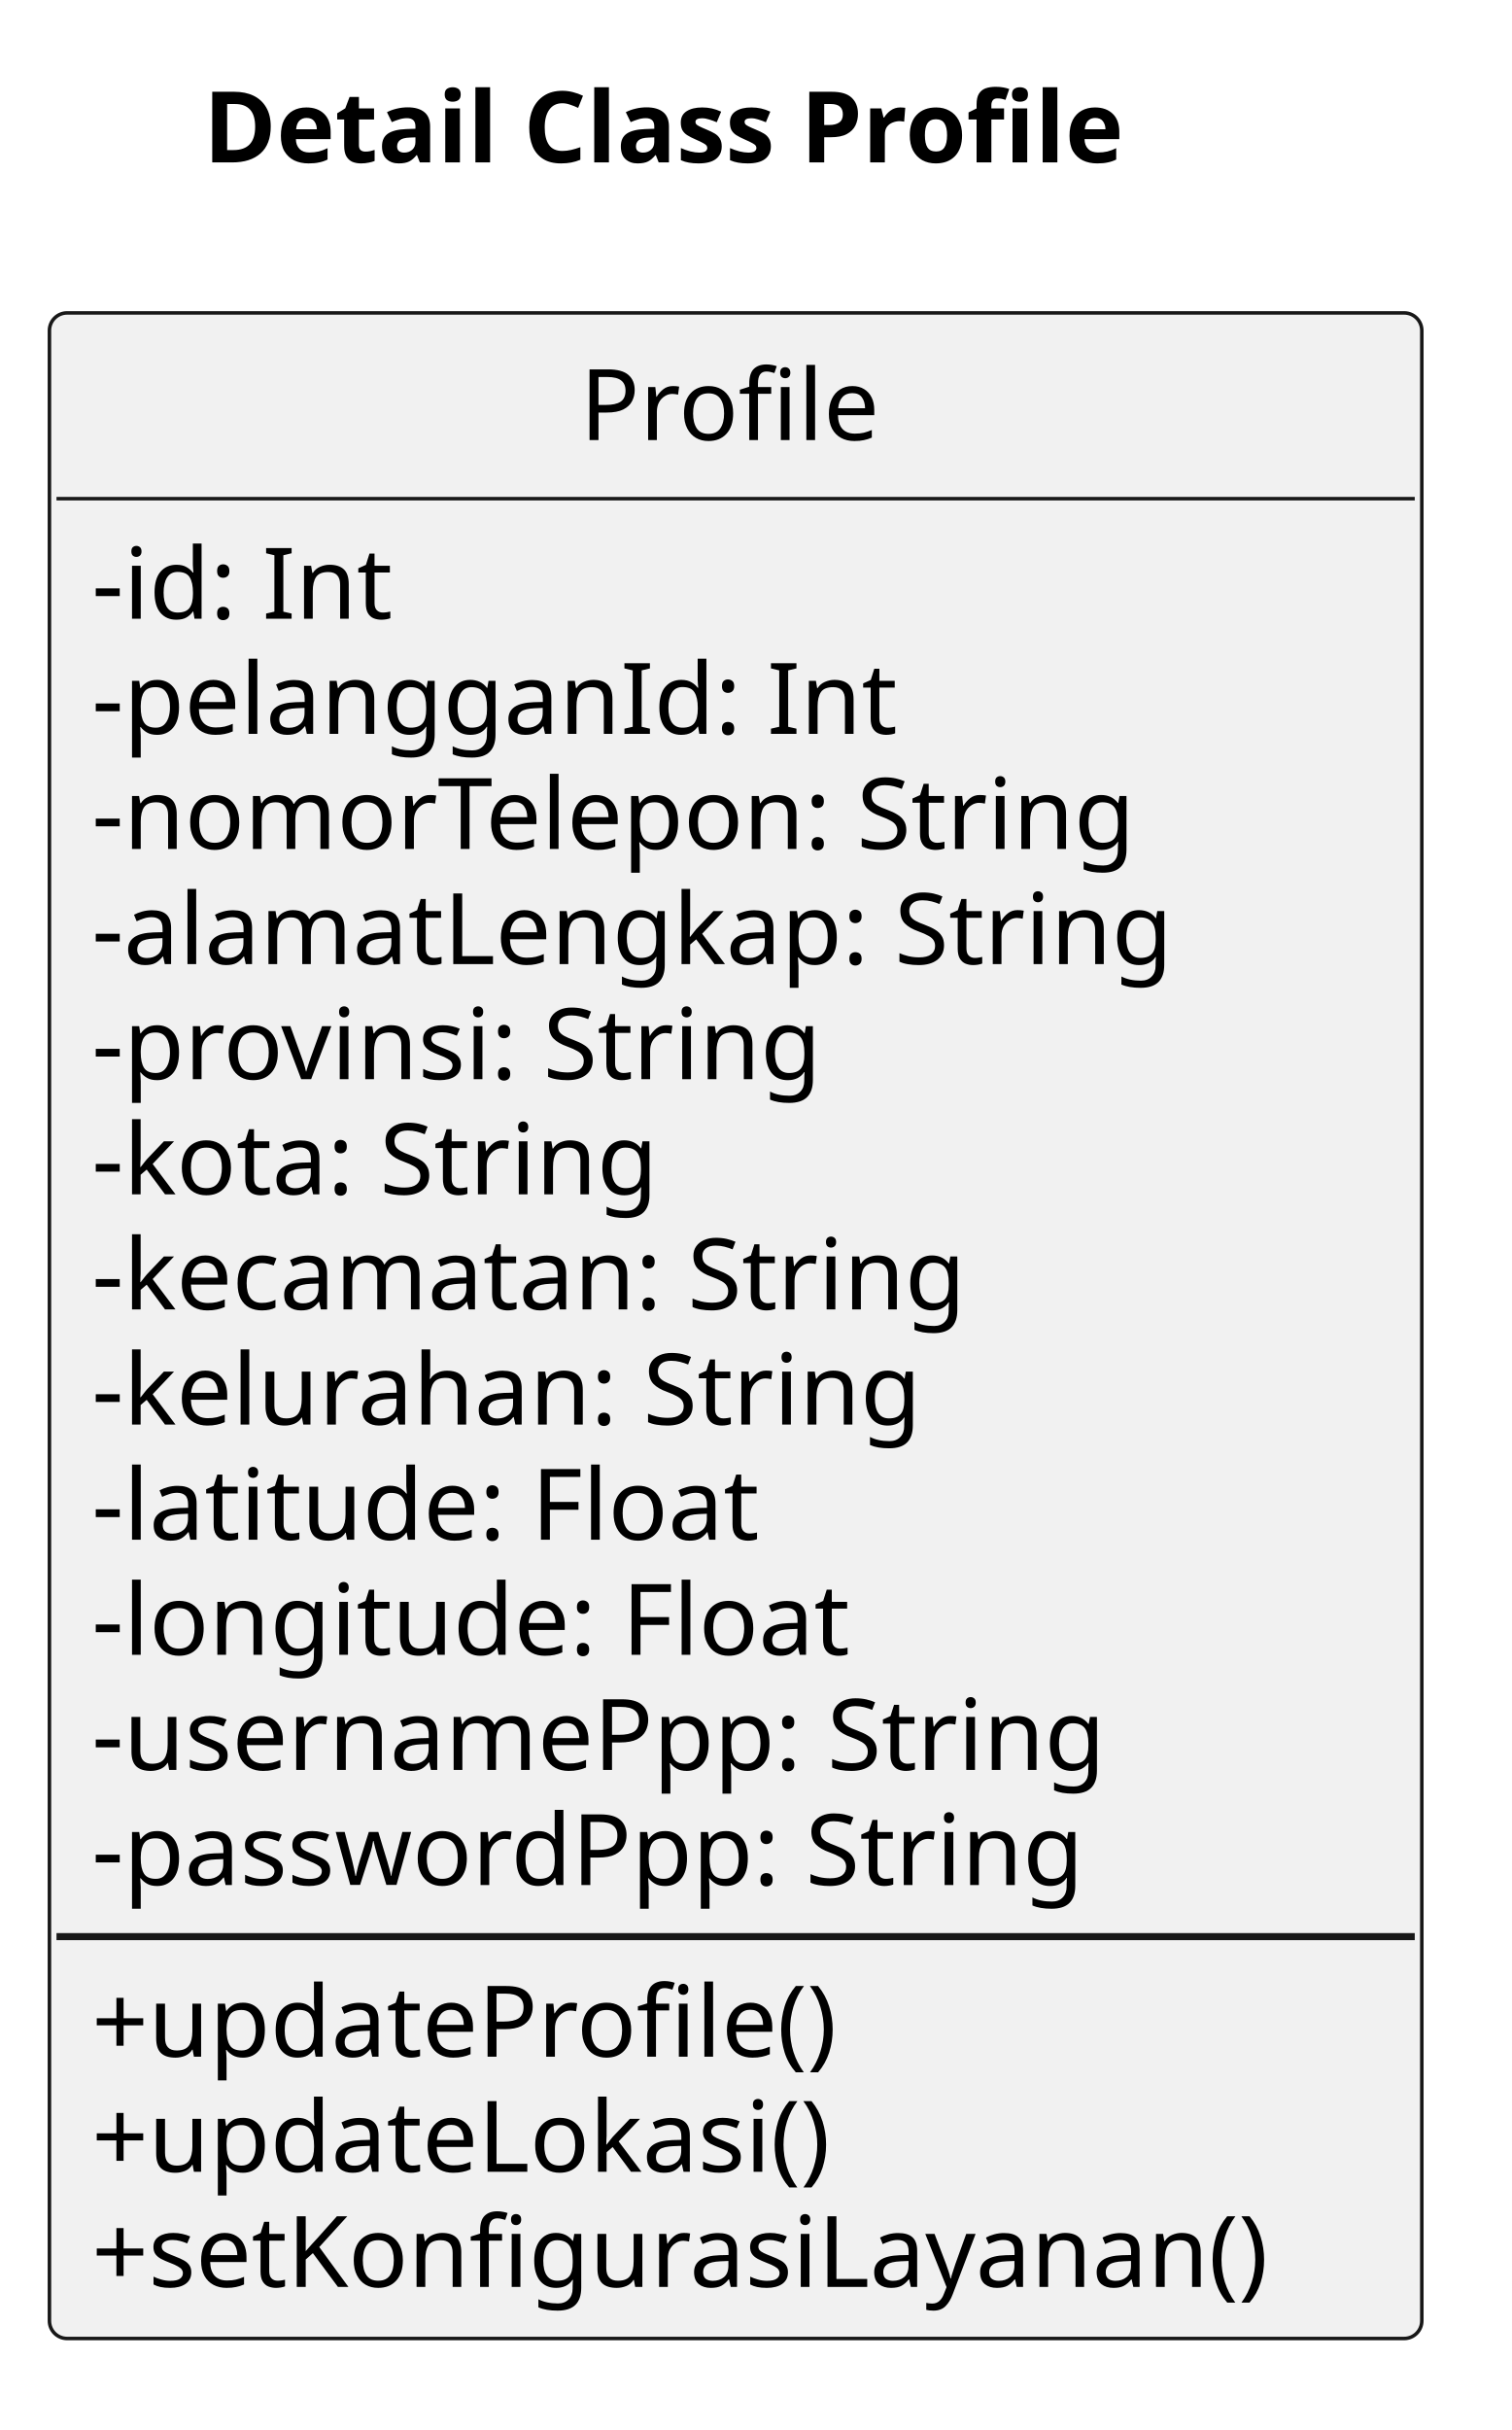
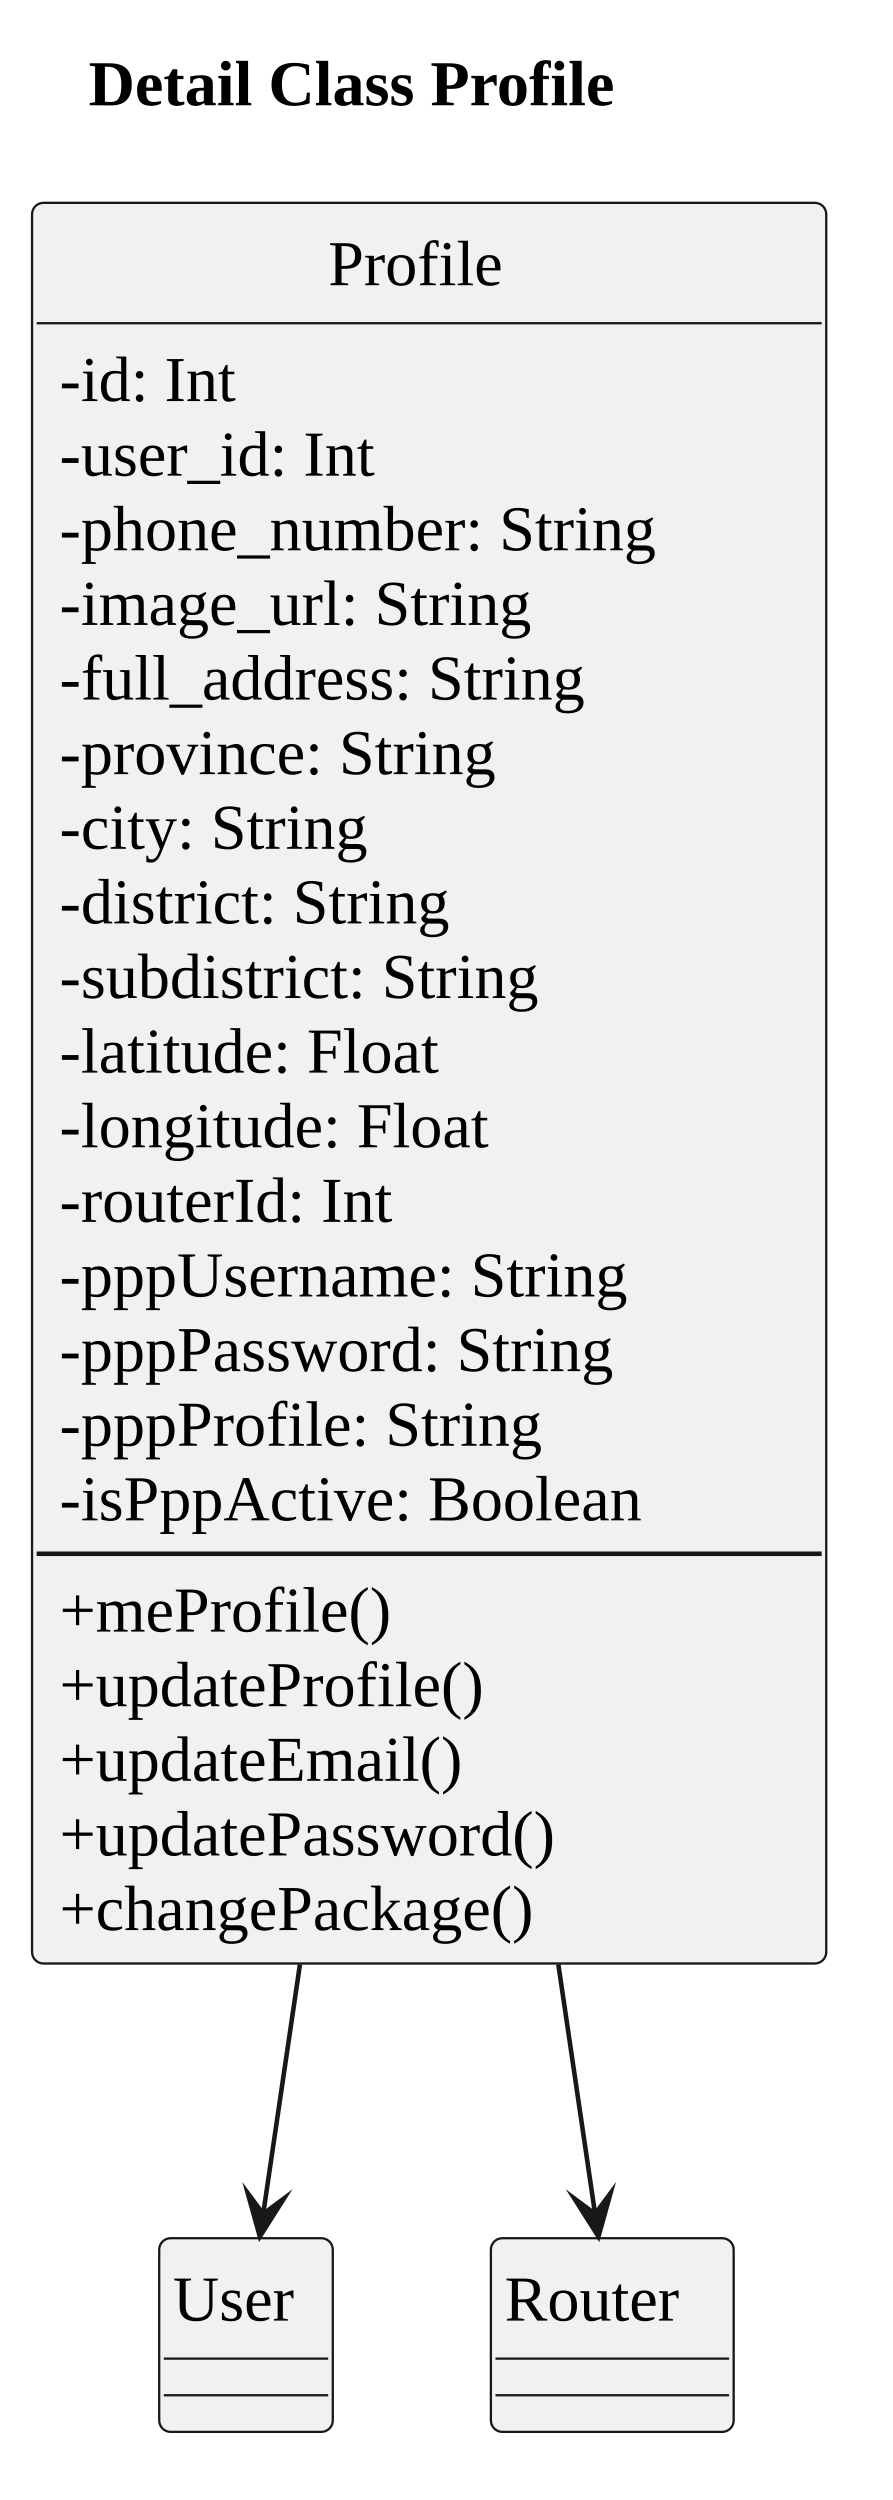
- <svg xmlns="http://www.w3.org/2000/svg" contentStyleType="text/css" data-diagram-type="CLASS" height="344px" preserveAspectRatio="none" style="width:214px;height:344px;background:#FFFFFF;" version="1.1" viewBox="0 0 214 344" width="214px" zoomAndPan="magnify">
+ <svg xmlns="http://www.w3.org/2000/svg" version="1.1" data-diagram-type="CLASS" style="width:195px;height:546px;background:#FFFFFF;" width="195px" height="546px" viewBox="0 0 195 546" zoomAndPan="magnify" preserveAspectRatio="none" contentStyleType="text/css">
  <defs />
  <g>
    <g class="title" data-source-line="1">
-       <text fill="#000000" font-family="sans-serif" font-size="14" font-weight="700" lengthAdjust="spacing" textLength="149.755" x="28.79" y="22.995">Detail Class Profile</text>
+       <text x="19.348" y="22.995" fill="#000000" font-size="14" lengthAdjust="spacing" textLength="149.755" font-weight="700" font-family="'Times New Roman'">Detail Class Profile</text>
    </g>
-     <g class="entity" data-qualified-name="Profile" data-source-line="6" id="ent0002">
-       <rect fill="#F1F1F1" height="286.75" rx="2.5" ry="2.5" style="stroke:#181818;stroke-width:0.5;" width="194.335" x="7" y="44.297" />
-       <text fill="#000000" font-family="sans-serif" font-size="14" lengthAdjust="spacing" textLength="44.085" x="82.125" y="62.292">Profile</text>
-       <line style="stroke:#181818;stroke-width:0.5;" x1="8" x2="200.335" y1="70.594" y2="70.594" />
-       <text fill="#000000" font-family="sans-serif" font-size="14" lengthAdjust="spacing" textLength="45.486" x="13" y="87.589">-id: Int</text>
-       <text fill="#000000" font-family="sans-serif" font-size="14" lengthAdjust="spacing" textLength="119.793" x="13" y="103.886">-pelangganId: Int</text>
-       <text fill="#000000" font-family="sans-serif" font-size="14" lengthAdjust="spacing" textLength="157.391" x="13" y="120.183">-nomorTelepon: String</text>
-       <text fill="#000000" font-family="sans-serif" font-size="14" lengthAdjust="spacing" textLength="164.5" x="13" y="136.48">-alamatLengkap: String</text>
-       <text fill="#000000" font-family="sans-serif" font-size="14" lengthAdjust="spacing" textLength="111.439" x="13" y="152.776">-provinsi: String</text>
-       <text fill="#000000" font-family="sans-serif" font-size="14" lengthAdjust="spacing" textLength="86.741" x="13" y="169.073">-kota: String</text>
-       <text fill="#000000" font-family="sans-serif" font-size="14" lengthAdjust="spacing" textLength="134.155" x="13" y="185.37">-kecamatan: String</text>
-       <text fill="#000000" font-family="sans-serif" font-size="14" lengthAdjust="spacing" textLength="126.144" x="13" y="201.667">-kelurahan: String</text>
-       <text fill="#000000" font-family="sans-serif" font-size="14" lengthAdjust="spacing" textLength="102.505" x="13" y="217.964">-latitude: Float</text>
-       <text fill="#000000" font-family="sans-serif" font-size="14" lengthAdjust="spacing" textLength="114.762" x="13" y="234.261">-longitude: Float</text>
-       <text fill="#000000" font-family="sans-serif" font-size="14" lengthAdjust="spacing" textLength="152.455" x="13" y="250.558">-usernamePpp: String</text>
-       <text fill="#000000" font-family="sans-serif" font-size="14" lengthAdjust="spacing" textLength="148.928" x="13" y="266.854">-passwordPpp: String</text>
-       <line style="stroke:#181818;stroke-width:1;" x1="8" x2="200.335" y1="274.156" y2="274.156" />
-       <text fill="#000000" font-family="sans-serif" font-size="14" lengthAdjust="spacing" textLength="116.067" x="13" y="291.151">+updateProfile()</text>
-       <text fill="#000000" font-family="sans-serif" font-size="14" lengthAdjust="spacing" textLength="116.218" x="13" y="307.448">+updateLokasi()</text>
-       <text fill="#000000" font-family="sans-serif" font-size="14" lengthAdjust="spacing" textLength="182.335" x="13" y="323.745">+setKonfigurasiLayanan()</text>
+     <g class="entity" data-qualified-name="Profile" id="ent0001" data-source-line="8">
+       <rect x="7" y="44.297" width="173.451" height="384.531" fill="#F1F1F1" style="stroke:#181818;stroke-width:0.5;" rx="2.5" ry="2.5" />
+       <text x="71.683" y="62.292" fill="#000000" font-size="14" lengthAdjust="spacing" textLength="44.085" font-family="'Times New Roman'">Profile</text>
+       <line x1="8" y1="70.594" x2="179.451" y2="70.594" style="stroke:#181818;stroke-width:0.5;" />
+       <text x="13" y="87.589" fill="#000000" font-size="14" lengthAdjust="spacing" textLength="45.486" font-family="'Times New Roman'">-id: Int</text>
+       <text x="13" y="103.886" fill="#000000" font-size="14" lengthAdjust="spacing" textLength="83.022" font-family="'Times New Roman'">-user_id: Int</text>
+       <text x="13" y="120.183" fill="#000000" font-size="14" lengthAdjust="spacing" textLength="161.451" font-family="'Times New Roman'">-phone_number: String</text>
+       <text x="13" y="136.48" fill="#000000" font-size="14" lengthAdjust="spacing" textLength="125.125" font-family="'Times New Roman'">-image_url: String</text>
+       <text x="13" y="152.776" fill="#000000" font-size="14" lengthAdjust="spacing" textLength="139.891" font-family="'Times New Roman'">-full_address: String</text>
+       <text x="13" y="169.073" fill="#000000" font-size="14" lengthAdjust="spacing" textLength="116.566" font-family="'Times New Roman'">-province: String</text>
+       <text x="13" y="185.37" fill="#000000" font-size="14" lengthAdjust="spacing" textLength="81.361" font-family="'Times New Roman'">-city: String</text>
+       <text x="13" y="201.667" fill="#000000" font-size="14" lengthAdjust="spacing" textLength="104.392" font-family="'Times New Roman'">-district: String</text>
+       <text x="13" y="217.964" fill="#000000" font-size="14" lengthAdjust="spacing" textLength="129.445" font-family="'Times New Roman'">-subdistrict: String</text>
+       <text x="13" y="234.261" fill="#000000" font-size="14" lengthAdjust="spacing" textLength="102.505" font-family="'Times New Roman'">-latitude: Float</text>
+       <text x="13" y="250.558" fill="#000000" font-size="14" lengthAdjust="spacing" textLength="114.762" font-family="'Times New Roman'">-longitude: Float</text>
+       <text x="13" y="266.854" fill="#000000" font-size="14" lengthAdjust="spacing" textLength="88.778" font-family="'Times New Roman'">-routerId: Int</text>
+       <text x="13" y="283.151" fill="#000000" font-size="14" lengthAdjust="spacing" textLength="154.273" font-family="'Times New Roman'">-pppUsername: String</text>
+       <text x="13" y="299.448" fill="#000000" font-size="14" lengthAdjust="spacing" textLength="148.928" font-family="'Times New Roman'">-pppPassword: String</text>
+       <text x="13" y="315.745" fill="#000000" font-size="14" lengthAdjust="spacing" textLength="126.745" font-family="'Times New Roman'">-pppProfile: String</text>
+       <text x="13" y="332.042" fill="#000000" font-size="14" lengthAdjust="spacing" textLength="151.86" font-family="'Times New Roman'">-isPppActive: Boolean</text>
+       <line x1="8" y1="339.344" x2="179.451" y2="339.344" style="stroke:#181818;stroke-width:1;" />
+       <text x="13" y="356.339" fill="#000000" font-size="14" lengthAdjust="spacing" textLength="88.99" font-family="'Times New Roman'">+meProfile()</text>
+       <text x="13" y="372.636" fill="#000000" font-size="14" lengthAdjust="spacing" textLength="116.067" font-family="'Times New Roman'">+updateProfile()</text>
+       <text x="13" y="388.933" fill="#000000" font-size="14" lengthAdjust="spacing" textLength="110.824" font-family="'Times New Roman'">+updateEmail()</text>
+       <text x="13" y="405.229" fill="#000000" font-size="14" lengthAdjust="spacing" textLength="138.25" font-family="'Times New Roman'">+updatePassword()</text>
+       <text x="13" y="421.526" fill="#000000" font-size="14" lengthAdjust="spacing" textLength="133.082" font-family="'Times New Roman'">+changePackage()</text>
+     </g>
+     <g class="entity" data-qualified-name="User" id="ent0002" data-source-line="33">
+       <rect x="34.77" y="488.827" width="37.91" height="42.297" fill="#F1F1F1" style="stroke:#181818;stroke-width:0.5;" rx="2.5" ry="2.5" />
+       <text x="37.77" y="506.822" fill="#000000" font-size="14" lengthAdjust="spacing" textLength="31.91" font-family="'Times New Roman'">User</text>
+       <line x1="35.77" y1="515.124" x2="71.68" y2="515.124" style="stroke:#181818;stroke-width:0.5;" />
+       <line x1="35.77" y1="523.124" x2="71.68" y2="523.124" style="stroke:#181818;stroke-width:0.5;" />
+     </g>
+     <g class="entity" data-qualified-name="Router" id="ent0004" data-source-line="34">
+       <rect x="107.21" y="488.827" width="53.024" height="42.297" fill="#F1F1F1" style="stroke:#181818;stroke-width:0.5;" rx="2.5" ry="2.5" />
+       <text x="110.21" y="506.822" fill="#000000" font-size="14" lengthAdjust="spacing" textLength="47.024" font-family="'Times New Roman'">Router</text>
+       <line x1="108.21" y1="515.124" x2="159.234" y2="515.124" style="stroke:#181818;stroke-width:0.5;" />
+       <line x1="108.21" y1="523.124" x2="159.234" y2="523.124" style="stroke:#181818;stroke-width:0.5;" />
+     </g>
+     <g class="link" data-entity-1="ent0001" data-entity-2="ent0002" id="lnk3" data-source-line="33" data-link-type="dependency">
+       <path d="M65.51,429.017 C61.99,452.877 59.619,469 57.479,483.52" style="stroke:#181818;stroke-width:1;" fill="none" id="Profile-to-User" codeLine="33" />
+       <polygon points="56.75,488.467,62.02,480.146,57.479,483.52,54.105,478.98,56.75,488.467" fill="#181818" style="stroke:#181818;stroke-width:1;stroke-linejoin:miter;stroke-miterlimit:10;" />
+     </g>
+     <g class="link" data-entity-1="ent0001" data-entity-2="ent0004" id="lnk5" data-source-line="34" data-link-type="dependency">
+       <path d="M121.94,429.017 C125.46,452.877 127.831,469 129.971,483.52" style="stroke:#181818;stroke-width:1;" fill="none" id="Profile-to-Router" codeLine="34" />
+       <polygon points="130.7,488.467,133.345,478.98,129.971,483.52,125.43,480.146,130.7,488.467" fill="#181818" style="stroke:#181818;stroke-width:1;stroke-linejoin:miter;stroke-miterlimit:10;" />
    </g>
  </g>
</svg>
